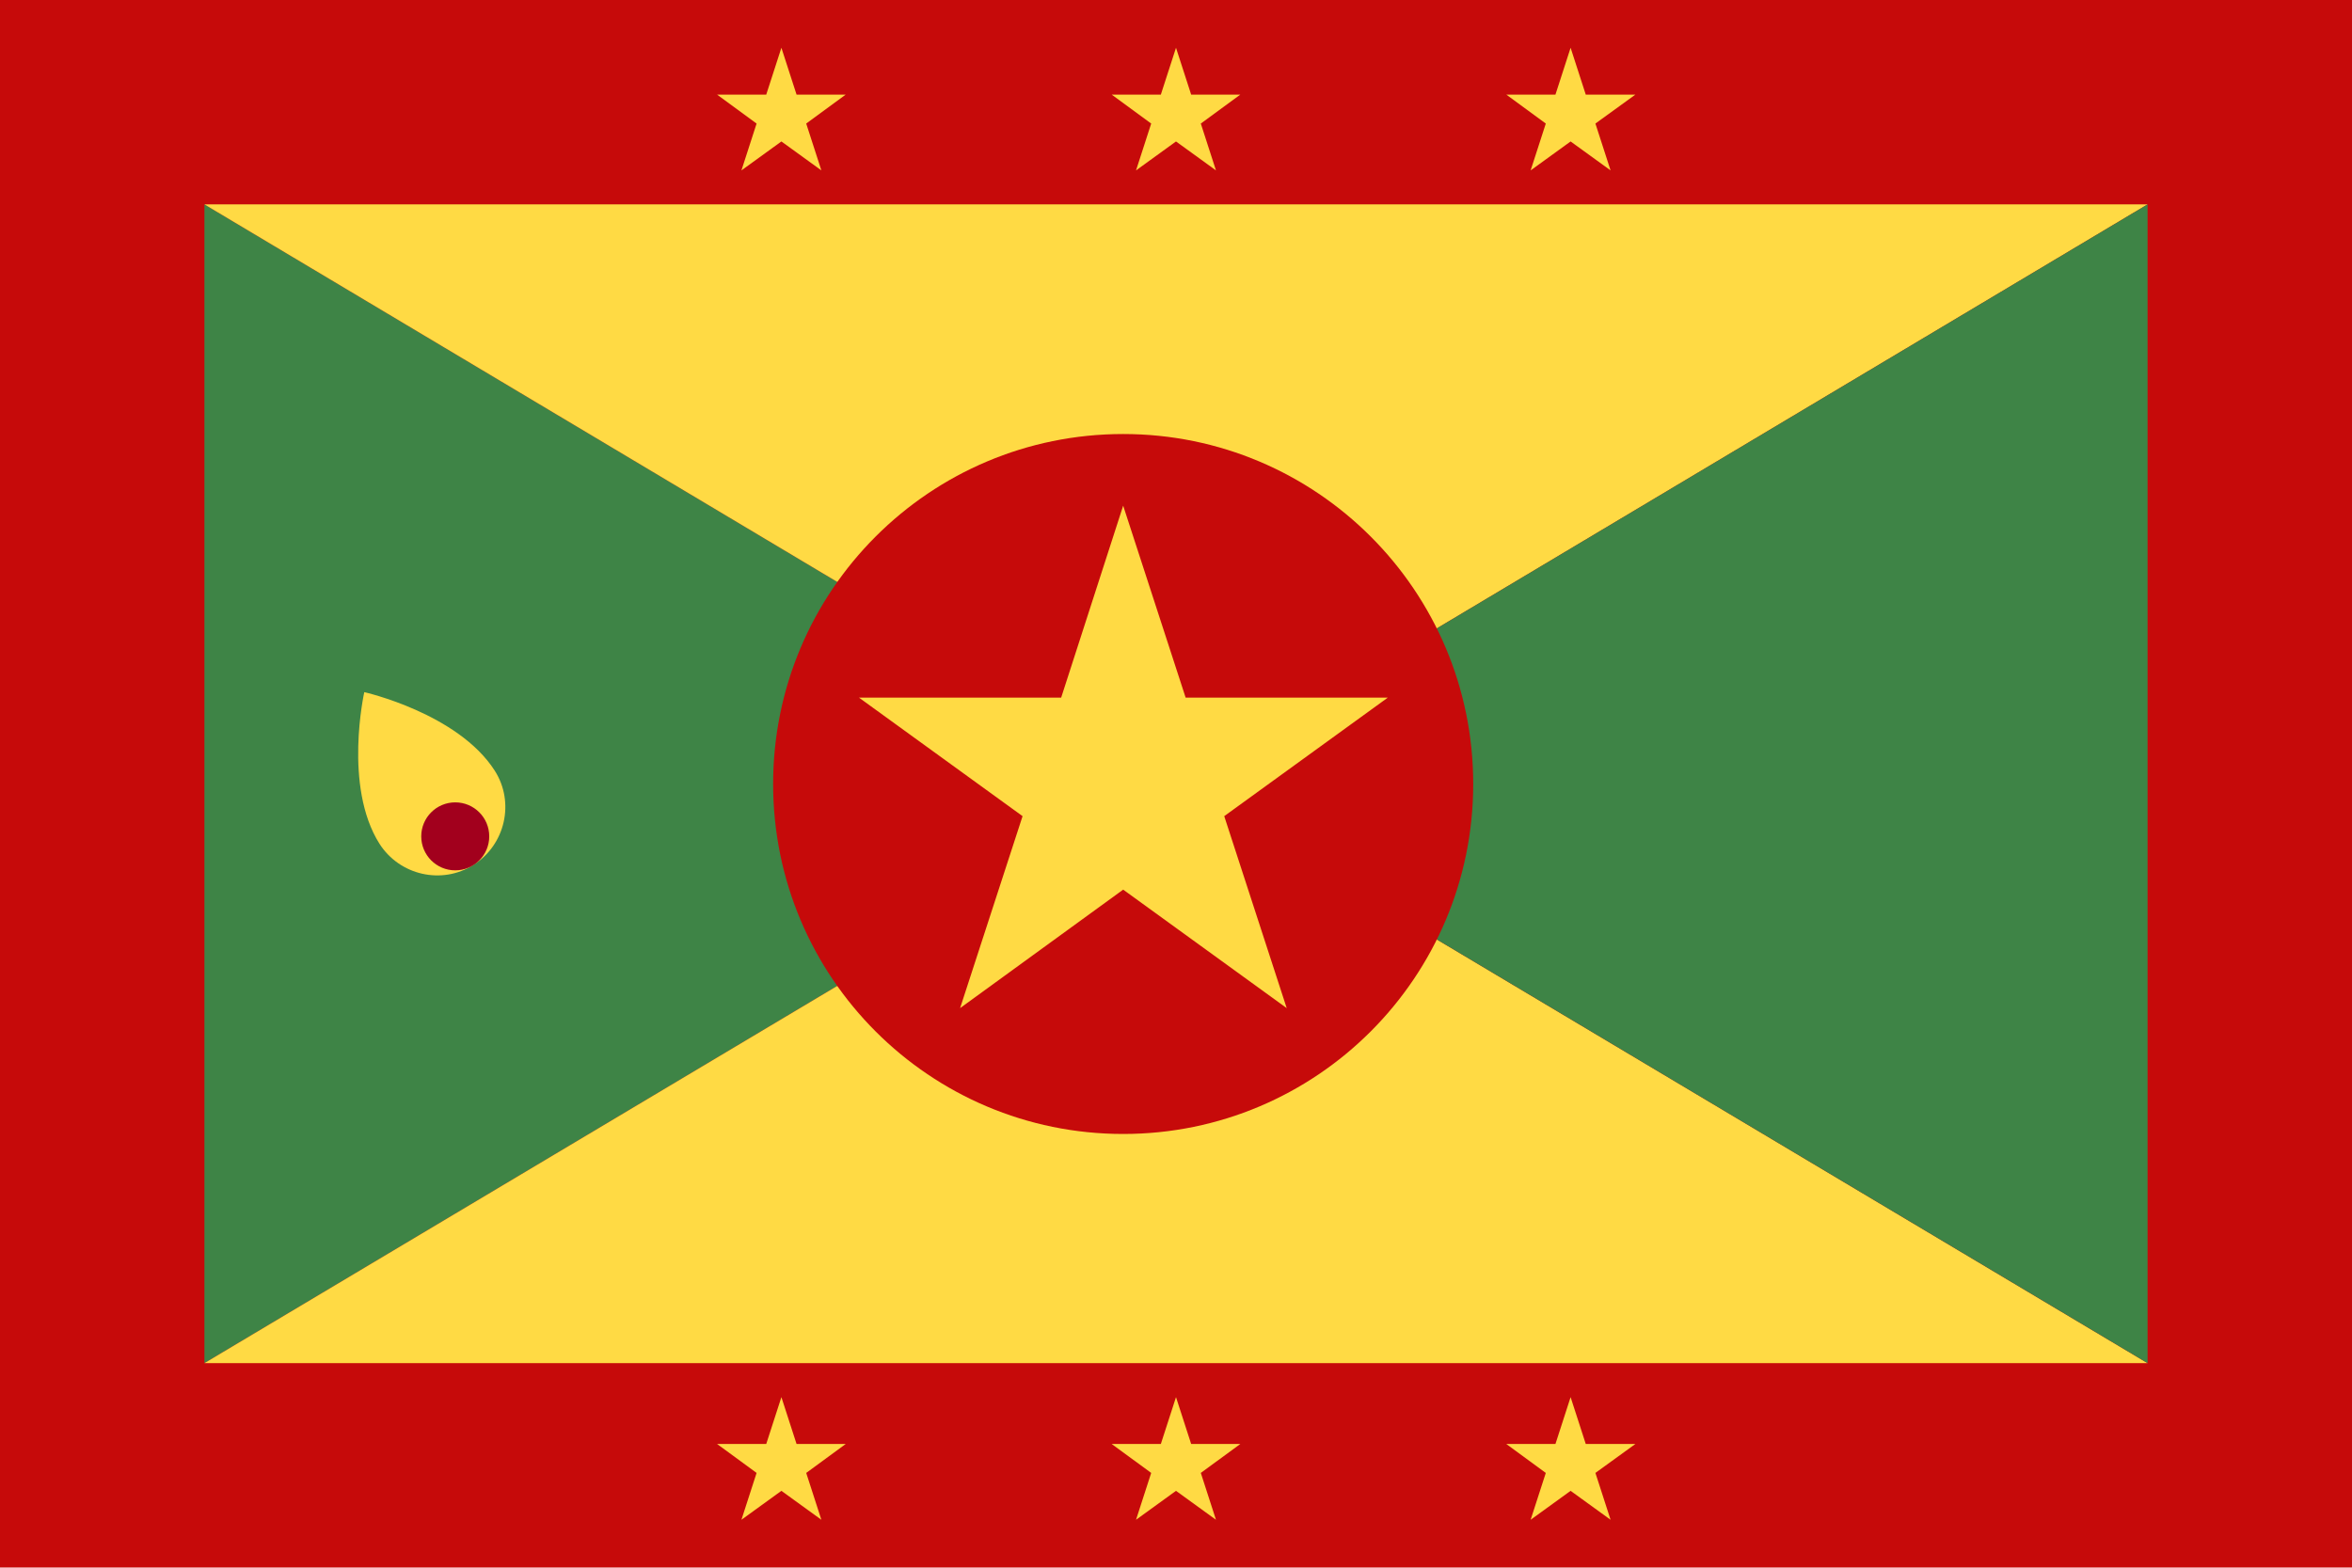
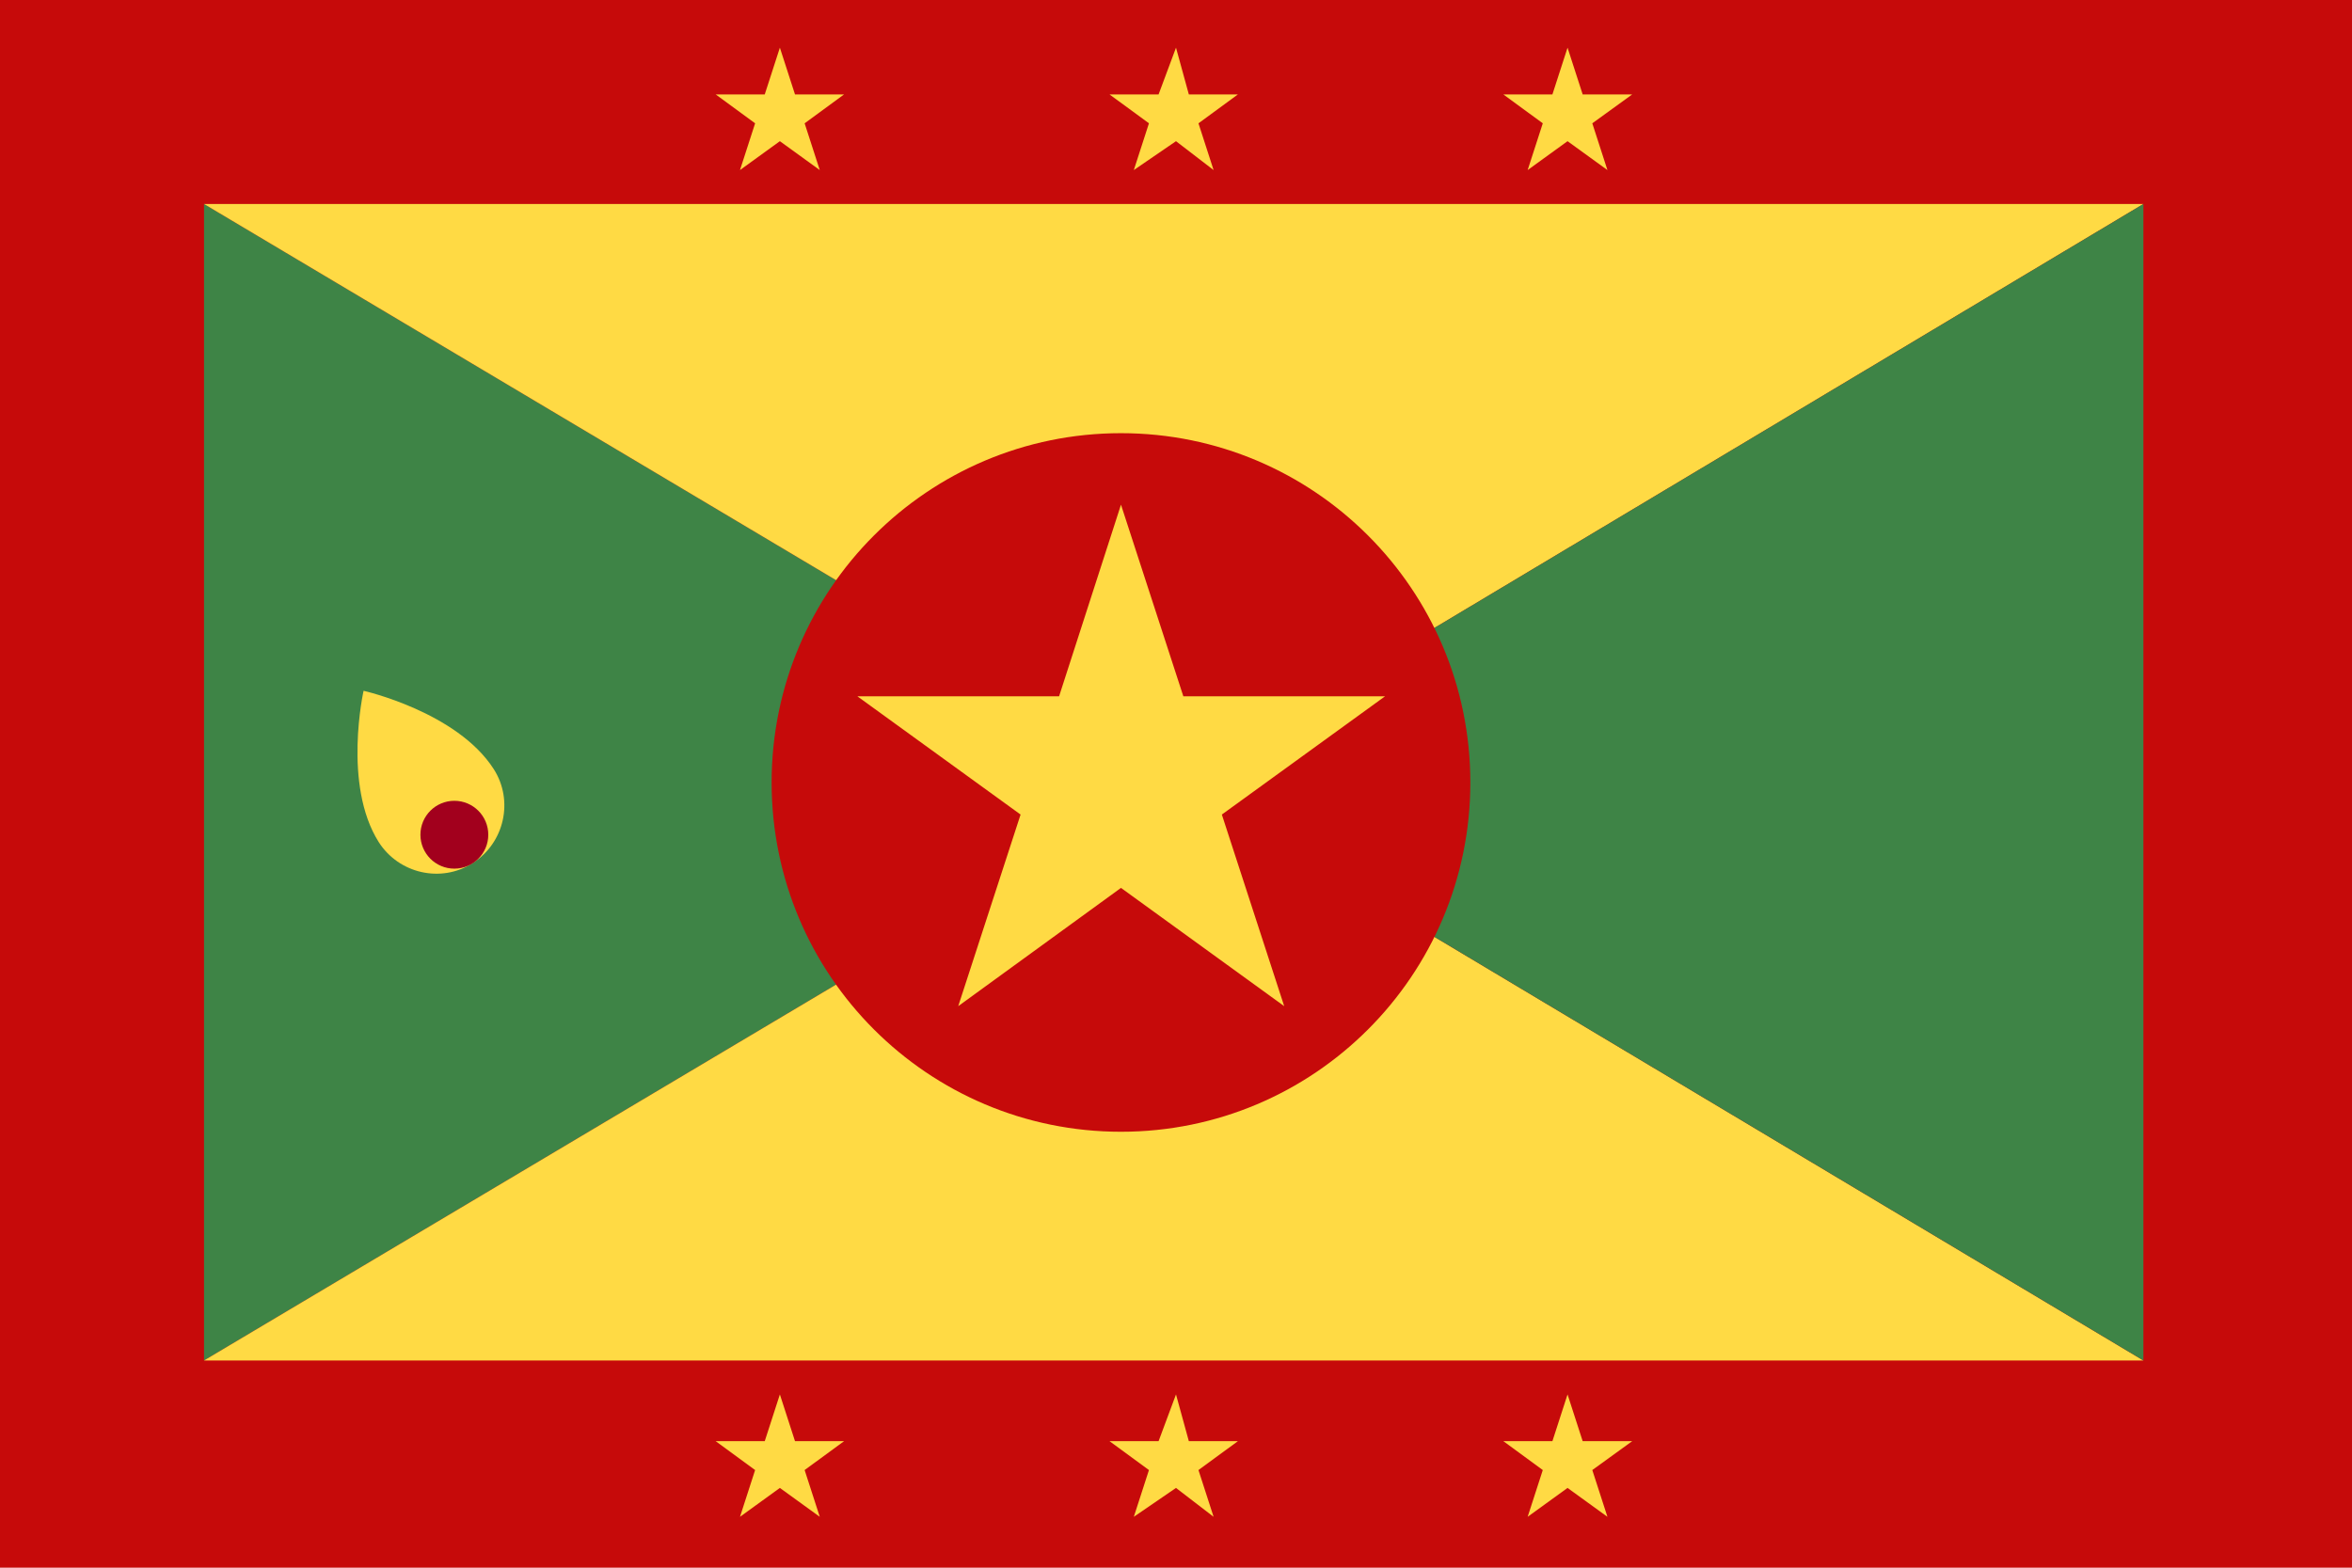
- <svg xmlns="http://www.w3.org/2000/svg" viewBox="0 0 512 341.3">
-   <path fill="#c60a0a" d="M0 0h512v341.3H0z" />
-   <path fill="#3E8446" d="M256 170.7 44.5 296.8V44.5z" />
+ <svg xmlns="http://www.w3.org/2000/svg" viewBox="0 0 513 342">
+   <path fill="#c60a0a" d="M0 0h513v342H0z" />
+   <path fill="#3E8446" d="m256.5 170.7-212 126.1V44.5z" />
  <g fill="#FFDA44">
-     <path d="m256 170.7 211.5 126.1h-423zM467.5 44.5 256 170.7 44.5 44.5z" />
+     <path d="m256.5 170.7 211 126.1h-423zM467.5 44.5l-211 126.2-212-126.2z" />
  </g>
-   <path fill="#3E8446" d="M467.5 44.5v252.3L256 170.7z" />
+   <path fill="#3E8446" d="M467.5 44.5v252.3l-211-126.1z" />
  <g fill="#FFDA44">
-     <path d="m256 10.4 3.3 10.2H270l-8.6 6.3 3.3 10.2-8.7-6.3-8.7 6.3 3.3-10.2-8.6-6.3h10.7zM170.1 10.4l3.3 10.2h10.7l-8.6 6.3 3.3 10.2-8.7-6.3-8.7 6.3 3.3-10.2-8.6-6.3h10.7zM341.9 10.4l3.3 10.2H356l-8.7 6.3 3.3 10.2-8.7-6.3-8.7 6.3 3.3-10.2-8.6-6.3h10.7zM256 304.2l3.3 10.2H270l-8.6 6.3 3.3 10.2-8.7-6.3-8.7 6.3 3.3-10.2-8.6-6.3h10.7zM170.1 304.2l3.3 10.2h10.7l-8.6 6.3 3.3 10.2-8.7-6.3-8.7 6.3 3.3-10.2-8.6-6.3h10.7zM341.9 304.2l3.3 10.2H356l-8.7 6.3 3.3 10.2-8.7-6.3-8.7 6.3 3.3-10.2-8.6-6.3h10.7z" />
+     <path d="m256.5 10.4 2.8 10.2H270l-8.6 6.3 3.3 10.2-8.2-6.3-9.2 6.3 3.3-10.2-8.6-6.3h10.7zM170.1 10.4l3.3 10.2h10.7l-8.6 6.3 3.3 10.2-8.7-6.3-8.7 6.3 3.3-10.2-8.6-6.3h10.7zM341.9 10.4l3.3 10.2H356l-8.7 6.3 3.3 10.2-8.7-6.3-8.7 6.3 3.3-10.2-8.6-6.3h10.7zM256.5 304.2l2.8 10.2H270l-8.6 6.3 3.3 10.2-8.2-6.3-9.2 6.3 3.3-10.2-8.6-6.3h10.7zM170.1 304.2l3.3 10.2h10.7l-8.6 6.3 3.3 10.2-8.7-6.3-8.7 6.3 3.3-10.2-8.6-6.3h10.7zM341.9 304.2l3.3 10.2H356l-8.7 6.3 3.3 10.2-8.7-6.3-8.7 6.3 3.3-10.2-8.6-6.3h10.7z" />
  </g>
  <circle fill="#c60a0a" cx="244.5" cy="170.7" r="76.2" />
  <path fill="#FFDA44" d="m244.5 110.1 13.6 41.8h44l-35.6 25.8 13.6 41.8-35.6-25.8-35.5 25.8 13.6-41.8-35.6-25.8h44zM107.7 167.8c4.4 6.9 2.3 16.1-4.6 20.5s-16.1 2.3-20.5-4.6c-7.9-12.5-3.3-33-3.3-33s20.4 4.6 28.4 17.1z" />
  <circle fill="#A2001D" cx="99.1" cy="182.1" r="7.4" />
</svg>
